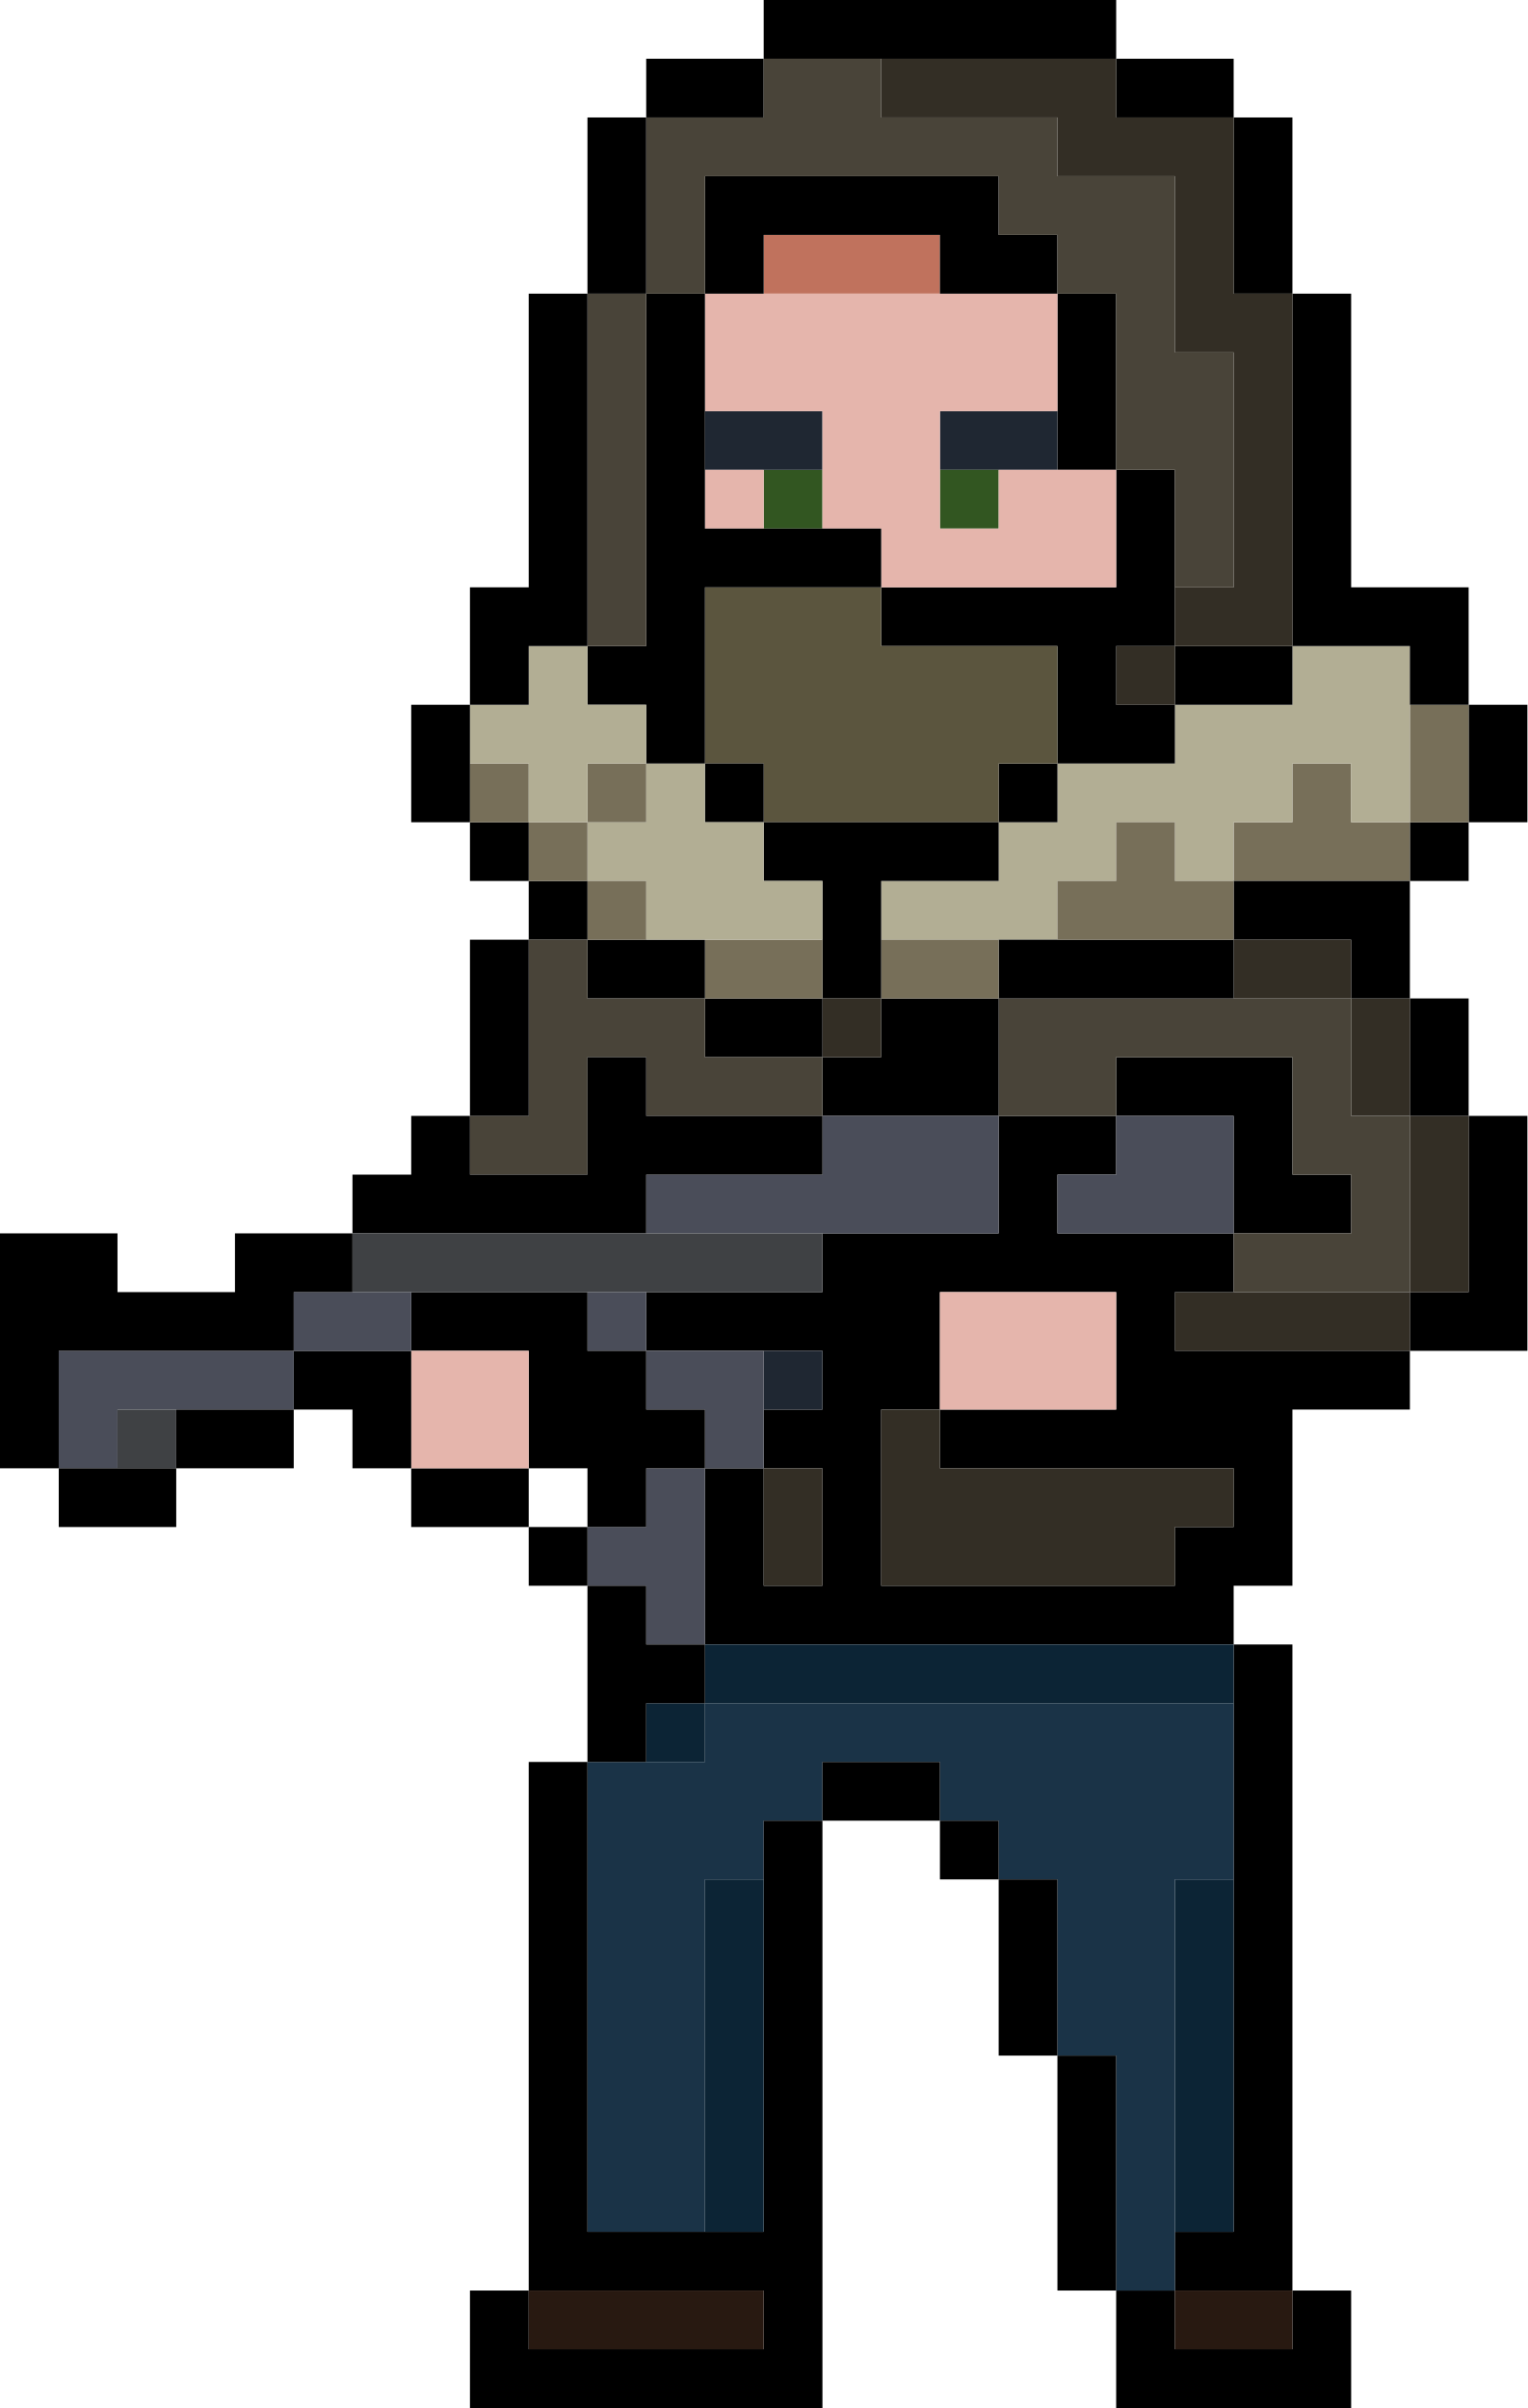
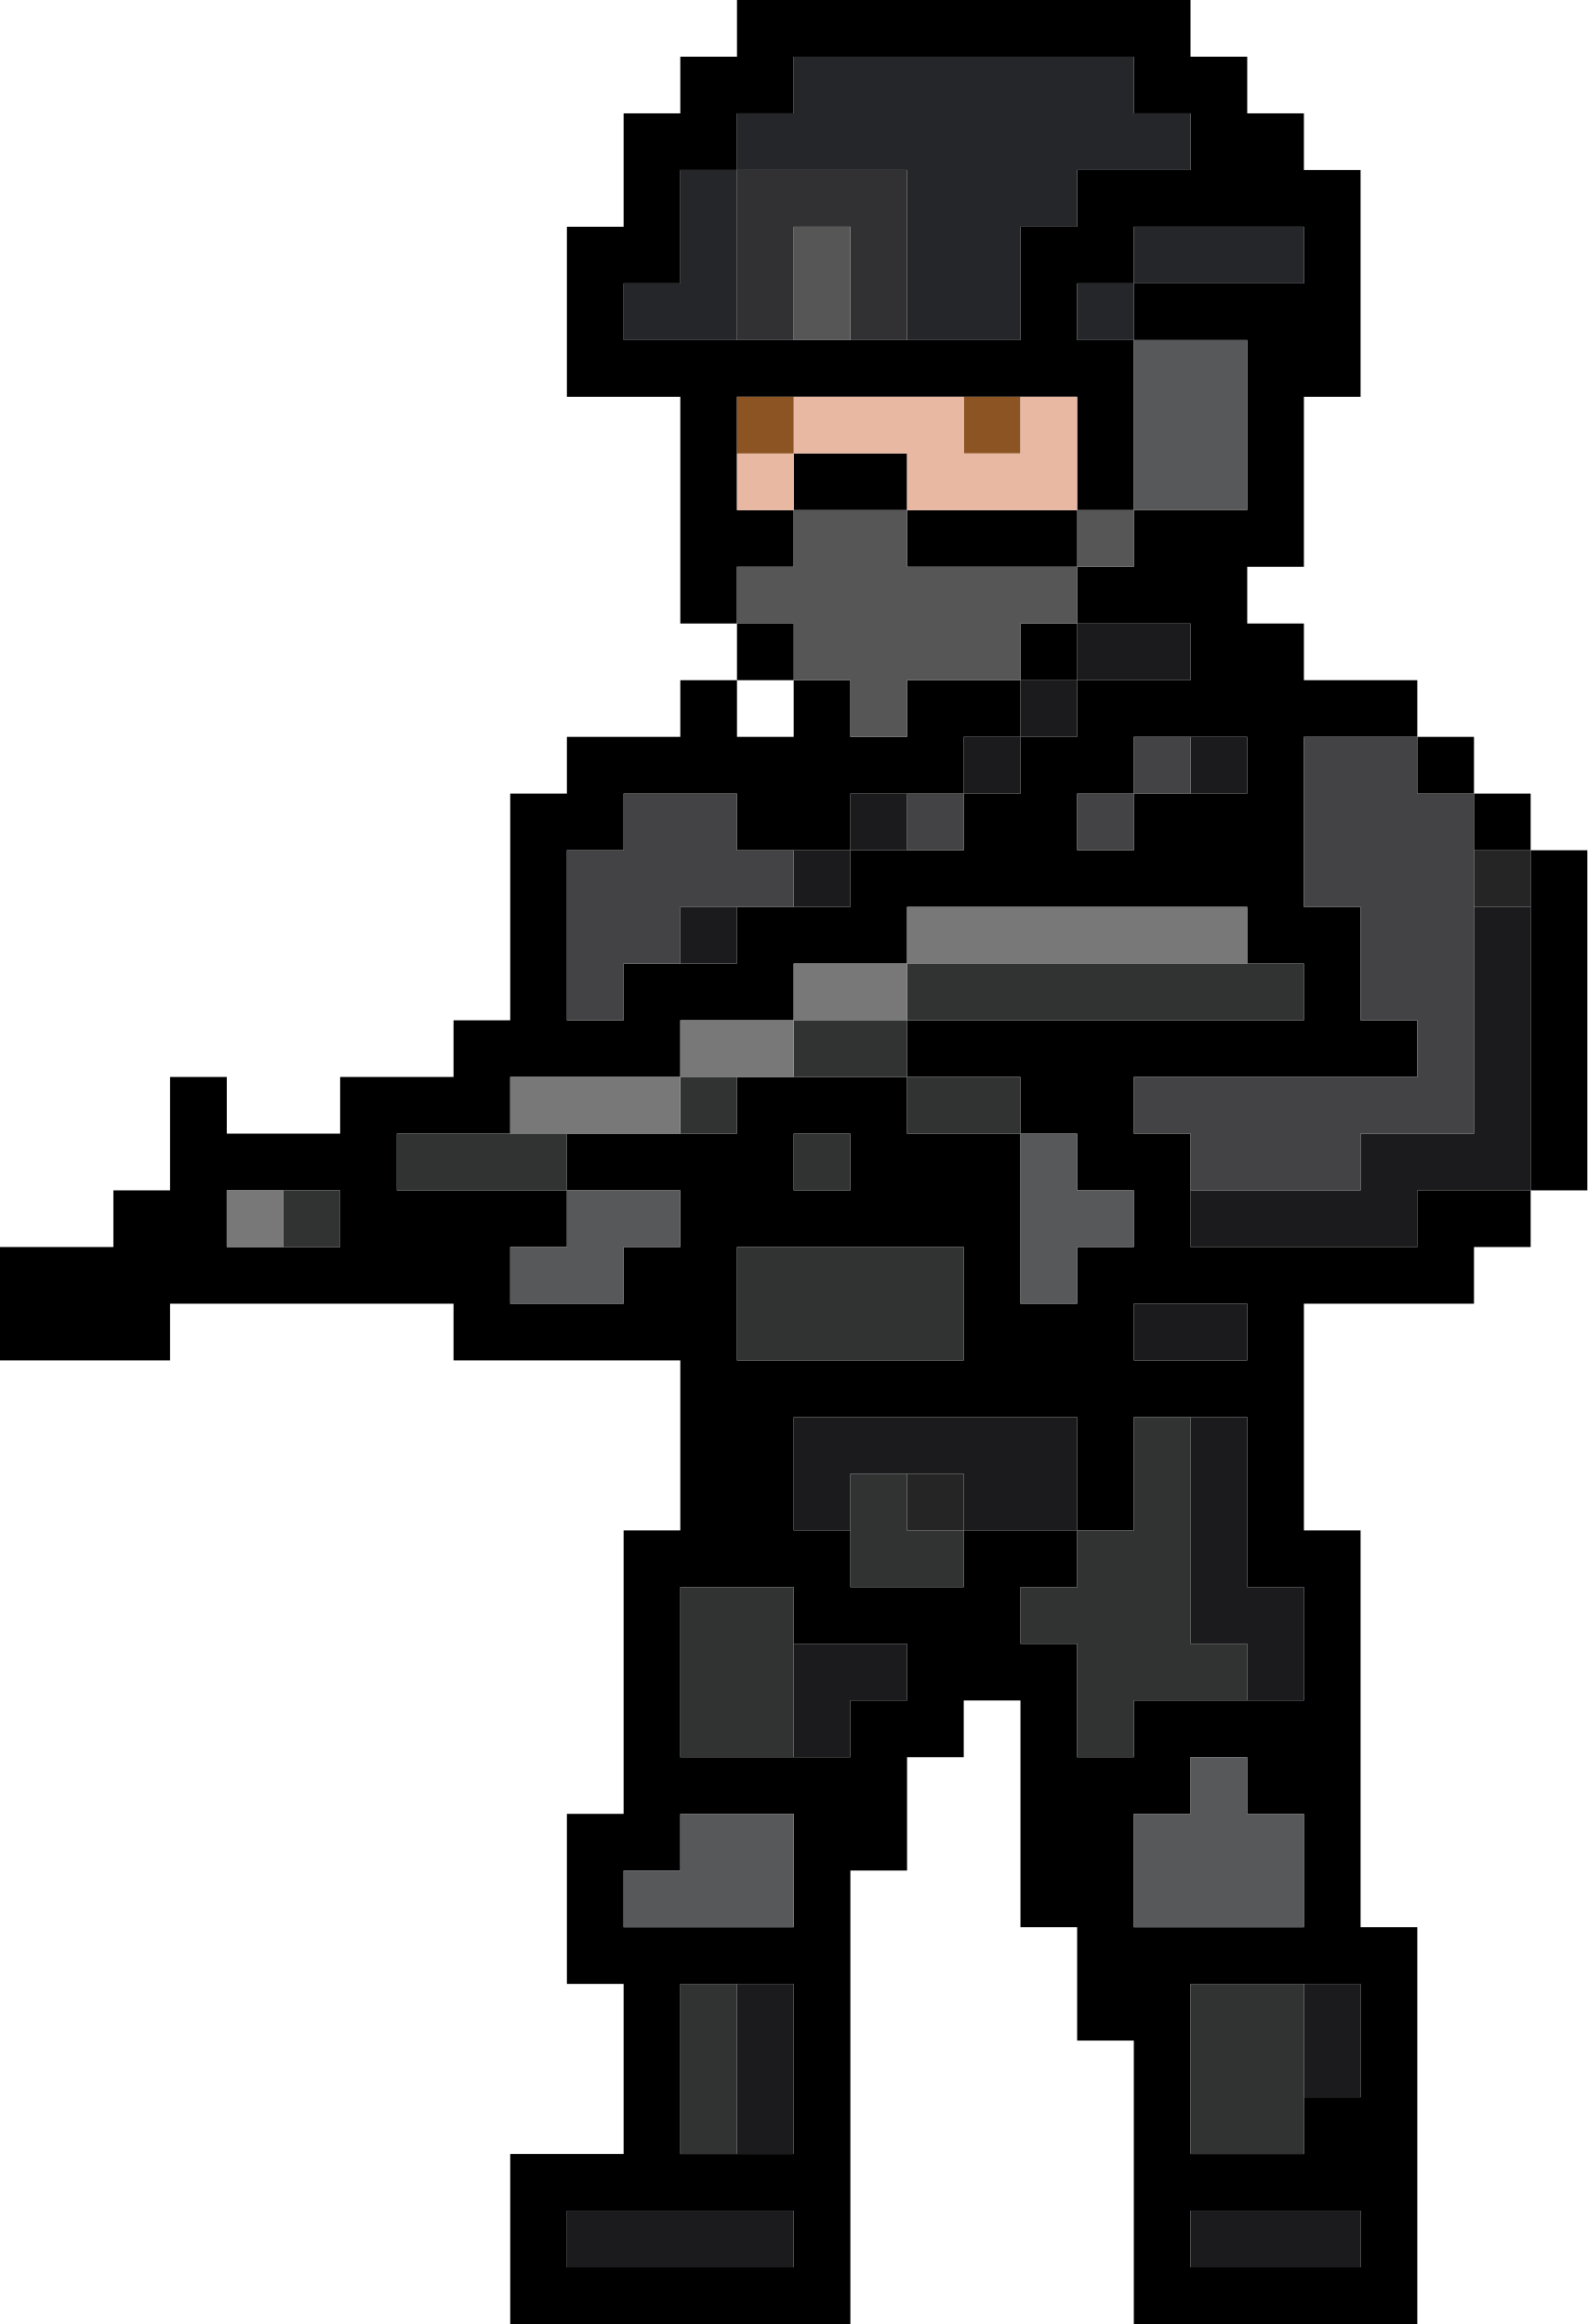
- <svg xmlns="http://www.w3.org/2000/svg" id="Layer_1" version="1.1" viewBox="0 0 52 82">
+ <svg xmlns="http://www.w3.org/2000/svg" id="Layer_1" data-name="Layer 1" viewBox="0 0 56 82">
  <defs>
    <style>
-       .st0 {
+       .cls-1 {
+         fill: #252525;
+       }
+ 
+       .cls-2 {
+         fill: #57585a;
+       }
+ 
+       .cls-3 {
+         fill: #313133;
+       }
+ 
+       .cls-4 {
+         fill: #787878;
+       }
+ 
+       .cls-5 {
+         fill: #1b1b1d;
+       }
+ 
+       .cls-6 {
        fill: none;
      }

-       .st1 {
-         fill: #325621;
+       .cls-7 {
+         fill: #565656;
      }

-       .st2 {
-         fill: #3f4144;
+       .cls-8 {
+         fill: #313332;
      }

-       .st3 {
-         fill: #4a4d59;
+       .cls-9 {
+         fill: #e8b8a3;
      }

-       .st4 {
-         fill: #1a3347;
+       .cls-10 {
+         fill: #8c5422;
      }

-       .st5 {
-         fill: #494439;
+       .cls-11 {
+         fill: #252629;
      }

-       .st6 {
-         fill: #281911;
-       }
- 
-       .st7 {
-         fill: #5b553e;
-       }
- 
-       .st8 {
-         fill: #b2ae94;
-       }
- 
-       .st9 {
-         fill: #c0725d;
-       }
- 
-       .st10 {
-         fill: #0c2435;
-       }
- 
-       .st11 {
-         fill: #332e25;
-       }
- 
-       .st12 {
-         fill: #1f2732;
-       }
- 
-       .st13 {
-         fill: #e5b5ac;
-       }
- 
-       .st14 {
-         fill: #776f59;
+       .cls-12 {
+         fill: #434345;
      }
    </style>
  </defs>
-   <rect class="st0" x="40" y="44" width="2" height="2" />
-   <rect class="st0" x="18" y="50" width="2" height="2" />
-   <polygon points="50 42 50 44 48 44 48 46 50 46 52 46 52 44 52 42 52 40 52 38 50 38 50 40 50 42" />
-   <polygon points="50 24 50 26 50 28 52 28 52 26 52 24 50 24" />
-   <polygon class="st11" points="48 40 48 42 48 44 50 44 50 42 50 40 50 38 48 38 48 40" />
-   <polygon points="48 38 50 38 50 36 50 34 48 34 48 36 48 38" />
-   <rect x="48" y="28" width="2" height="2" />
-   <polygon class="st14" points="50 24 48 24 48 26 48 28 50 28 50 26 50 24" />
-   <polygon class="st11" points="45.3 44 42.7 44 40 44 40 46 42.7 46 45.3 46 48 46 48 44 45.3 44" />
-   <polygon class="st11" points="46 36 46 38 48 38 48 36 48 34 46 34 46 36" />
-   <polygon class="st14" points="46 28 46 26 44 26 44 28 42 28 42 30 44 30 46 30 48 30 48 28 46 28" />
-   <polygon class="st8" points="46 22 44 22 44 24 42 24 40 24 40 26 38 26 36 26 36 28 34 28 34 30 32 30 30 30 30 32 32 32 34 32 36 32 36 30 38 30 38 28 40 28 40 30 42 30 42 28 44 28 44 26 46 26 46 28 48 28 48 26 48 24 48 22 46 22" />
-   <path d="M44,46h-4v-2h2v-2h-6v-2h2v-2h-4v4h-6v2h-6v2h6v2h-2v2h2v4h-2v-4h-2v6h18v-2h2v-6h4v-2h-4ZM42,52h-2v2h-10v-6h2v-4h6v4h-6v2h10v2Z" />
-   <polygon points="46 42 46 40 44 40 44 38 44 36 42 36 40 36 38 36 38 38 40 38 42 38 42 40 42 42 44 42 46 42" />
-   <polygon points="44 30 42 30 42 32 44 32 46 32 46 34 48 34 48 32 48 30 46 30 44 30" />
-   <polygon points="44 14 44 16 44 18 44 20 44 22 46 22 48 22 48 24 50 24 50 22 50 20 48 20 46 20 46 18 46 16 46 14 46 12 46 10 44 10 44 12 44 14" />
-   <polygon points="42 80 40 80 40 78 38 78 38 80 38 82 40 82 42 82 44 82 46 82 46 80 46 78 44 78 44 80 42 80" />
-   <polygon points="42 60 42 62 42 64 42 66 42 68 42 70 42 72 42 74 42 76 40 76 40 78 42 78 44 78 44 76 44 74 44 72 44 70 44 68 44 66 44 64 44 62 44 60 44 58 44 56 42 56 42 58 42 60" />
-   <polygon class="st5" points="42 34 40 34 38 34 36 34 34 34 34 36 34 38 36 38 38 38 38 36 40 36 42 36 44 36 44 38 44 40 46 40 46 42 44 42 42 42 42 44 44 44 46 44 48 44 48 42 48 40 48 38 46 38 46 36 46 34 44 34 42 34" />
-   <polygon class="st11" points="44 34 46 34 46 32 44 32 42 32 42 34 44 34" />
-   <polygon points="42 8 42 10 44 10 44 8 44 6 44 4 42 4 42 6 42 8" />
-   <polygon class="st6" points="40 78 40 80 42 80 44 80 44 78 42 78 40 78" />
-   <polygon class="st10" points="40 66 40 68 40 70 40 72 40 74 40 76 42 76 42 74 42 72 42 70 42 68 42 66 42 64 40 64 40 66" />
-   <polygon class="st3" points="42 38 40 38 38 38 38 40 36 40 36 42 38 42 40 42 42 42 42 40 42 38" />
-   <polygon points="42 24 44 24 44 22 42 22 40 22 40 24 42 24" />
-   <polygon class="st4" points="40 76 40 74 40 72 40 70 40 68 40 66 40 64 42 64 42 62 42 60 42 58 40 58 38 58 36 58 34 58 32 58 30 58 28 58 26 58 24 58 24 60 22 60 20 60 20 62 20 64 20 66 20 68 20 70 20 72 20 74 20 76 22 76 24 76 24 74 24 72 24 70 24 68 24 66 24 64 26 64 26 62 28 62 28 60 30 60 32 60 32 62 34 62 34 64 36 64 36 66 36 68 36 70 38 70 38 72 38 74 38 76 38 78 40 78 40 76" />
-   <polygon class="st10" points="38 56 36 56 34 56 32 56 30 56 28 56 26 56 24 56 24 58 26 58 28 58 30 58 32 58 34 58 36 58 38 58 40 58 42 58 42 56 40 56 38 56" />
-   <polygon class="st11" points="38 50 36 50 34 50 32 50 32 48 30 48 30 50 30 52 30 54 32 54 34 54 36 54 38 54 40 54 40 52 42 52 42 50 40 50 38 50" />
-   <polygon points="38 32 36 32 34 32 34 34 36 34 38 34 40 34 42 34 42 32 40 32 38 32" />
-   <polygon class="st14" points="40 28 38 28 38 30 36 30 36 32 38 32 40 32 42 32 42 30 40 30 40 28" />
-   <rect class="st11" x="38" y="22" width="2" height="2" />
-   <polygon points="38 20 36 20 34 20 32 20 30 20 30 22 32 22 34 22 36 22 36 24 36 26 38 26 40 26 40 24 38 24 38 22 40 22 40 20 40 18 40 16 38 16 38 18 38 20" />
-   <polygon points="40 4 42 4 42 2 40 2 38 2 38 4 40 4" />
-   <polygon points="38 74 38 72 38 70 36 70 36 72 36 74 36 76 36 78 38 78 38 76 38 74" />
-   <polygon points="36 14 36 16 38 16 38 14 38 12 38 10 36 10 36 12 36 14" />
-   <polygon points="36 66 36 64 34 64 34 66 34 68 34 70 36 70 36 68 36 66" />
-   <polygon class="st13" points="36 48 38 48 38 46 38 44 36 44 34 44 32 44 32 46 32 48 34 48 36 48" />
-   <rect x="34" y="26" width="2" height="2" />
-   <polygon class="st7" points="36 22 34 22 32 22 30 22 30 20 28 20 26 20 24 20 24 22 24 24 24 26 26 26 26 28 28 28 30 28 32 28 34 28 34 26 36 26 36 24 36 22" />
-   <polygon class="st12" points="34 14 32 14 32 16 34 16 36 16 36 14 34 14" />
-   <polygon class="st11" points="34 2 32 2 30 2 30 4 32 4 34 4 36 4 36 6 38 6 40 6 40 8 40 10 40 12 42 12 42 14 42 16 42 18 42 20 40 20 40 22 42 22 44 22 44 20 44 18 44 16 44 14 44 12 44 10 42 10 42 8 42 6 42 4 40 4 38 4 38 2 36 2 34 2" />
-   <rect x="32" y="62" width="2" height="2" />
-   <polygon points="34 34 32 34 30 34 30 36 28 36 28 38 30 38 32 38 34 38 34 36 34 34" />
-   <rect class="st1" x="32" y="16" width="2" height="2" />
-   <polygon points="30 60 28 60 28 62 30 62 32 62 32 60 30 60" />
-   <polygon class="st3" points="30 38 28 38 28 40 26 40 24 40 22 40 22 42 24 42 26 42 28 42 30 42 32 42 34 42 34 40 34 38 32 38 30 38" />
-   <polygon class="st14" points="32 34 34 34 34 32 32 32 30 32 30 34 32 34" />
-   <polygon points="30 28 28 28 26 28 26 30 28 30 28 32 28 34 30 34 30 32 30 30 32 30 34 30 34 28 32 28 30 28" />
-   <polygon class="st9" points="30 8 28 8 26 8 26 10 28 10 30 10 32 10 32 8 30 8" />
-   <rect class="st11" x="28" y="34" width="2" height="2" />
-   <polygon points="30 2 32 2 34 2 36 2 38 2 38 0 36 0 34 0 32 0 30 0 28 0 26 0 26 2 28 2 30 2" />
-   <polygon points="26 64 26 66 26 68 26 70 26 72 26 74 26 76 24 76 22 76 20 76 20 74 20 72 20 70 20 68 20 66 20 64 20 62 20 60 18 60 18 62 18 64 18 66 18 68 18 70 18 72 18 74 18 76 18 78 20 78 22 78 24 78 26 78 26 80 24 80 22 80 20 80 18 80 18 78 16 78 16 80 16 82 18 82 20 82 22 82 24 82 26 82 28 82 28 80 28 78 28 76 28 74 28 72 28 70 28 68 28 66 28 64 28 62 26 62 26 64" />
-   <polygon class="st11" points="26 54 28 54 28 52 28 50 26 50 26 52 26 54" />
-   <rect class="st12" x="26" y="46" width="2" height="2" />
-   <polygon points="26 34 24 34 24 36 26 36 28 36 28 34 26 34" />
-   <polygon class="st14" points="28 34 28 32 26 32 24 32 24 34 26 34 28 34" />
-   <rect class="st1" x="26" y="16" width="2" height="2" />
-   <polygon class="st12" points="28 16 28 14 26 14 24 14 24 16 26 16 28 16" />
-   <polygon class="st10" points="26 74 26 72 26 70 26 68 26 66 26 64 24 64 24 66 24 68 24 70 24 72 24 74 24 76 26 76 26 74" />
-   <rect x="24" y="26" width="2" height="2" />
-   <rect class="st13" x="24" y="16" width="2" height="2" />
-   <polygon class="st13" points="24 14 26 14 28 14 28 16 28 18 30 18 30 20 32 20 34 20 36 20 38 20 38 18 38 16 36 16 34 16 34 18 32 18 32 16 32 14 34 14 36 14 36 12 36 10 34 10 32 10 30 10 28 10 26 10 24 10 24 12 24 14" />
-   <polygon points="26 8 28 8 30 8 32 8 32 10 34 10 36 10 36 8 34 8 34 6 32 6 30 6 28 6 26 6 24 6 24 8 24 10 26 10 26 8" />
-   <polygon points="26 4 26 2 24 2 22 2 22 4 24 4 26 4" />
-   <rect class="st10" x="22" y="58" width="2" height="2" />
-   <polygon class="st3" points="22 56 24 56 24 54 24 52 24 50 22 50 22 52 20 52 20 54 22 54 22 56" />
-   <polygon class="st3" points="24 48 24 50 26 50 26 48 26 46 24 46 22 46 22 48 24 48" />
-   <polygon points="22 32 20 32 20 34 22 34 24 34 24 32 22 32" />
-   <polygon class="st8" points="22 32 24 32 26 32 28 32 28 30 26 30 26 28 24 28 24 26 22 26 22 28 20 28 20 30 22 30 22 32" />
-   <polygon points="24 24 24 22 24 20 26 20 28 20 30 20 30 18 28 18 26 18 24 18 24 16 24 14 24 12 24 10 22 10 22 12 22 14 22 16 22 18 22 20 22 22 20 22 20 24 22 24 22 26 24 26 24 24" />
-   <polygon class="st5" points="22 8 22 10 24 10 24 8 24 6 26 6 28 6 30 6 32 6 34 6 34 8 36 8 36 10 38 10 38 12 38 14 38 16 40 16 40 18 40 20 42 20 42 18 42 16 42 14 42 12 40 12 40 10 40 8 40 6 38 6 36 6 36 4 34 4 32 4 30 4 30 2 28 2 26 2 26 4 24 4 22 4 22 6 22 8" />
-   <polygon points="22 58 24 58 24 56 22 56 22 54 20 54 20 56 20 58 20 60 22 60 22 58" />
-   <rect class="st3" x="20" y="44" width="2" height="2" />
-   <rect class="st14" x="20" y="30" width="2" height="2" />
-   <rect class="st14" x="20" y="26" width="2" height="2" />
-   <polygon class="st5" points="20 14 20 16 20 18 20 20 20 22 22 22 22 20 22 18 22 16 22 14 22 12 22 10 20 10 20 12 20 14" />
-   <polygon points="22 8 22 6 22 4 20 4 20 6 20 8 20 10 22 10 22 8" />
-   <polygon class="st6" points="20 80 22 80 24 80 26 80 26 78 24 78 22 78 20 78 18 78 18 80 20 80" />
-   <rect x="18" y="52" width="2" height="2" />
-   <polygon points="20 44 18 44 16 44 14 44 14 46 16 46 18 46 18 48 18 50 20 50 20 52 22 52 22 50 24 50 24 48 22 48 22 46 20 46 20 44" />
-   <rect x="18" y="30" width="2" height="2" />
-   <rect class="st14" x="18" y="28" width="2" height="2" />
-   <polygon points="16 50 14 50 14 52 16 52 18 52 18 50 16 50" />
-   <polygon class="st13" points="18 50 18 48 18 46 16 46 14 46 14 48 14 50 16 50 18 50" />
-   <polygon class="st5" points="18 40 20 40 20 38 20 36 22 36 22 38 24 38 26 38 28 38 28 36 26 36 24 36 24 34 22 34 20 34 20 32 18 32 18 34 18 36 18 38 16 38 16 40 18 40" />
-   <polygon points="18 36 18 34 18 32 16 32 16 34 16 36 16 38 18 38 18 36" />
-   <rect x="16" y="28" width="2" height="2" />
-   <rect class="st14" x="16" y="26" width="2" height="2" />
-   <polygon class="st8" points="18 26 18 28 20 28 20 26 22 26 22 24 20 24 20 22 18 22 18 24 16 24 16 26 18 26" />
-   <polygon points="18 22 20 22 20 20 20 18 20 16 20 14 20 12 20 10 18 10 18 12 18 14 18 16 18 18 18 20 16 20 16 22 16 24 18 24 18 22" />
-   <polygon points="16 42 18 42 20 42 22 42 22 40 24 40 26 40 28 40 28 38 26 38 24 38 22 38 22 36 20 36 20 38 20 40 18 40 16 40 16 38 14 38 14 40 12 40 12 42 14 42 16 42" />
-   <polygon points="16 24 14 24 14 26 14 28 16 28 16 26 16 24" />
-   <polygon points="14 46 12 46 10 46 10 48 12 48 12 50 14 50 14 48 14 46" />
-   <polygon class="st3" points="12 44 10 44 10 46 12 46 14 46 14 44 12 44" />
-   <polygon class="st2" points="14 44 16 44 18 44 20 44 22 44 24 44 26 44 28 44 28 42 26 42 24 42 22 42 20 42 18 42 16 42 14 42 12 42 12 44 14 44" />
-   <polygon class="st3" points="8 46 6 46 4 46 2 46 2 48 2 50 4 50 4 48 6 48 8 48 10 48 10 46 8 46" />
-   <polygon points="6 48 6 50 8 50 10 50 10 48 8 48 6 48" />
-   <rect class="st2" x="4" y="48" width="2" height="2" />
-   <polygon points="2 50 2 52 4 52 6 52 6 50 4 50 2 50" />
-   <polygon points="2 46 4 46 6 46 8 46 10 46 10 44 12 44 12 42 10 42 8 42 8 44 6 44 4 44 4 42 2 42 0 42 0 44 0 46 0 48 0 50 2 50 2 48 2 46" />
+   <rect class="cls-6" x="26" y="24" width="2" height="2" />
+   <polygon points="54 30 54 32 54 34 54 36 54 38 54 40 54 42 56 42 56 40 56 38 56 36 56 34 56 32 56 30 54 30" />
+   <polygon class="cls-5" points="54 38 54 36 54 34 54 32 52 32 52 34 52 36 52 38 52 40 50 40 48 40 48 42 46 42 44 42 42 42 42 44 44 44 46 44 48 44 50 44 50 42 52 42 54 42 54 40 54 38" />
+   <rect class="cls-1" x="52" y="30" width="2" height="2" />
+   <rect x="52" y="28" width="2" height="2" />
+   <path d="M50,42v2h-8v-4h-2v-2h10v-2h-2v-4h-2v-6h4v-2h-4v-2h-2v-2h2v-6h2V6h-2v-2h-2v-2h-2V0h-16v2h-2v2h-2v4h-2v6h4v8h2v-2h2v-2h-2v-4h12v4h2v-6h-2v-2h2v-2h6v2h-6v2h4v6h-4v2h-2v2h4v2h-4v2h-2v2h-2v2h-4v2h-4v2h-4v2h-2v-6h2v-2h4v2h4v-2h4v-2h2v-2h-4v2h-2v-2h-2v2h-2v-2h-2v2h-4v2h-2v8h-2v2h-4v2h-4v-2h-2v4h-2v2H0v4h6v-2h10v2h8v6h-2v10h-2v6h2v6h-4v6h12v-16h2v-4h2v-2h2v8h2v4h2v10h10v-14h-2v-14h-2v-8h6v-2h2v-2h-4ZM40,6h-2v2h-2v4h-14v-2h2v-4h2v-2h2v-2h12v2h2v2h-2ZM40,28v-2h4v2h-4v2h-2v-2h2ZM10,44h-2v-2h4v2h-2ZM20,46h-2v-2h2v-2h-6v-2h4v-2h6v-2h4v-2h4v-2h12v2h2v2h-14v2h4v2h2v2h2v2h-2v2h-2v-6h-4v-2h-6v2h-6v2h4v2h-2v2h-2ZM28,40h2v2h-2v-2ZM26,46v-2h8v4h-8v-2ZM28,80h-8v-2h8v2ZM28,72v4h-4v-6h4v2ZM28,68h-6v-2h2v-2h4v4ZM30,60v2h-6v-6h4v2h4v2h-2ZM48,80h-6v-2h6v2ZM48,72v2h-2v2h-4v-6h6v2ZM46,66v2h-6v-4h2v-2h2v2h2v2ZM44,52v4h2v4h-6v2h-2v-4h-2v-2h2v-2h-4v2h-4v-2h-2v-4h10v4h2v-4h4v2ZM44,48h-4v-2h4v2Z" />
+   <rect x="50" y="26" width="2" height="2" />
+   <polygon class="cls-5" points="46 72 46 74 48 74 48 72 48 70 46 70 46 72" />
+   <polygon class="cls-12" points="46 26 46 28 46 30 46 32 48 32 48 34 48 36 50 36 50 38 48 38 46 38 44 38 42 38 40 38 40 40 42 40 42 42 44 42 46 42 48 42 48 40 50 40 52 40 52 38 52 36 52 34 52 32 52 30 52 28 50 28 50 26 48 26 46 26" />
+   <polygon class="cls-5" points="44 78 42 78 42 80 44 80 46 80 48 80 48 78 46 78 44 78" />
+   <polygon class="cls-8" points="46 70 44 70 42 70 42 72 42 74 42 76 44 76 46 76 46 74 46 72 46 70" />
+   <polygon class="cls-2" points="44 62 42 62 42 64 40 64 40 66 40 68 42 68 44 68 46 68 46 66 46 64 44 64 44 62" />
+   <polygon class="cls-8" points="42 58 42 56 42 54 42 52 42 50 40 50 40 52 40 54 38 54 38 56 36 56 36 58 38 58 38 60 38 62 40 62 40 60 42 60 44 60 44 58 42 58" />
+   <polygon class="cls-5" points="42 52 42 54 42 56 42 58 44 58 44 60 46 60 46 58 46 56 44 56 44 54 44 52 44 50 42 50 42 52" />
+   <rect class="cls-5" x="42" y="26" width="2" height="2" />
+   <polygon class="cls-2" points="44 18 44 16 44 14 44 12 42 12 40 12 40 14 40 16 40 18 42 18 44 18" />
+   <polygon class="cls-11" points="44 10 46 10 46 8 44 8 42 8 40 8 40 10 42 10 44 10" />
+   <polygon class="cls-5" points="40 46 40 48 42 48 44 48 44 46 42 46 40 46" />
+   <rect class="cls-12" x="40" y="26" width="2" height="2" />
+   <polygon class="cls-11" points="40 4 40 2 38 2 36 2 34 2 32 2 30 2 28 2 28 4 26 4 26 6 28 6 30 6 32 6 32 8 32 10 32 12 34 12 36 12 36 10 36 8 38 8 38 6 40 6 42 6 42 4 40 4" />
+   <rect class="cls-12" x="38" y="28" width="2" height="2" />
+   <polygon class="cls-5" points="40 24 42 24 42 22 40 22 38 22 38 24 40 24" />
+   <rect class="cls-7" x="38" y="18" width="2" height="2" />
+   <rect class="cls-11" x="38" y="10" width="2" height="2" />
+   <polygon class="cls-5" points="38 50 36 50 34 50 32 50 30 50 28 50 28 52 28 54 30 54 30 52 32 52 34 52 34 54 36 54 38 54 38 52 38 50" />
+   <polygon class="cls-2" points="36 44 36 46 38 46 38 44 40 44 40 42 38 42 38 40 36 40 36 42 36 44" />
+   <rect class="cls-5" x="36" y="24" width="2" height="2" />
+   <rect x="36" y="22" width="2" height="2" />
+   <polygon class="cls-4" points="36 34 38 34 40 34 42 34 44 34 44 32 42 32 40 32 38 32 36 32 34 32 32 32 32 34 34 34 36 34" />
+   <rect class="cls-5" x="34" y="26" width="2" height="2" />
+   <polygon points="34 18 32 18 32 20 34 20 36 20 38 20 38 18 36 18 34 18" />
+   <rect class="cls-10" x="34" y="14" width="2" height="2" />
+   <rect class="cls-1" x="32" y="52" width="2" height="2" />
+   <polygon class="cls-8" points="34 40 36 40 36 38 34 38 32 38 32 40 34 40" />
+   <polygon class="cls-8" points="34 36 36 36 38 36 40 36 42 36 44 36 46 36 46 34 44 34 42 34 40 34 38 34 36 34 34 34 32 34 32 36 34 36" />
+   <rect class="cls-12" x="32" y="28" width="2" height="2" />
+   <polygon class="cls-5" points="30 58 28 58 28 60 28 62 30 62 30 60 32 60 32 58 30 58" />
+   <polygon class="cls-8" points="32 52 30 52 30 54 30 56 32 56 34 56 34 54 32 54 32 52" />
+   <polygon class="cls-4" points="32 36 32 34 30 34 28 34 28 36 30 36 32 36" />
+   <rect class="cls-5" x="30" y="28" width="2" height="2" />
+   <polygon points="32 18 32 16 30 16 28 16 28 18 30 18 32 18" />
+   <polygon class="cls-3" points="32 8 32 6 30 6 28 6 26 6 26 8 26 10 26 12 28 12 28 10 28 8 30 8 30 10 30 12 32 12 32 10 32 8" />
+   <polygon class="cls-8" points="30 48 32 48 34 48 34 46 34 44 32 44 30 44 28 44 26 44 26 46 26 48 28 48 30 48" />
+   <rect class="cls-8" x="28" y="40" width="2" height="2" />
+   <polygon class="cls-8" points="30 38 32 38 32 36 30 36 28 36 28 38 30 38" />
+   <rect class="cls-5" x="28" y="30" width="2" height="2" />
+   <polygon class="cls-7" points="28 24 30 24 30 26 32 26 32 24 34 24 36 24 36 22 38 22 38 20 36 20 34 20 32 20 32 18 30 18 28 18 28 20 26 20 26 22 28 22 28 24" />
+   <polygon class="cls-9" points="30 16 32 16 32 18 34 18 36 18 38 18 38 16 38 14 36 14 36 16 34 16 34 14 32 14 30 14 28 14 28 16 30 16" />
+   <polygon class="cls-7" points="30 8 28 8 28 10 28 12 30 12 30 10 30 8" />
+   <polygon class="cls-5" points="26 72 26 74 26 76 28 76 28 74 28 72 28 70 26 70 26 72" />
+   <polygon class="cls-2" points="26 64 24 64 24 66 22 66 22 68 24 68 26 68 28 68 28 66 28 64 26 64" />
+   <polygon class="cls-8" points="28 58 28 56 26 56 24 56 24 58 24 60 24 62 26 62 28 62 28 60 28 58" />
+   <polygon class="cls-4" points="28 38 28 36 26 36 24 36 24 38 26 38 28 38" />
+   <polygon class="cls-12" points="26 30 26 28 24 28 22 28 22 30 20 30 20 32 20 34 20 36 22 36 22 34 24 34 24 32 26 32 28 32 28 30 26 30" />
+   <rect x="26" y="22" width="2" height="2" />
+   <rect class="cls-9" x="26" y="16" width="2" height="2" />
+   <rect class="cls-10" x="26" y="14" width="2" height="2" />
+   <polygon class="cls-5" points="24 78 22 78 20 78 20 80 22 80 24 80 26 80 28 80 28 78 26 78 24 78" />
+   <polygon class="cls-8" points="26 72 26 70 24 70 24 72 24 74 24 76 26 76 26 74 26 72" />
+   <rect class="cls-8" x="24" y="38" width="2" height="2" />
+   <rect class="cls-5" x="24" y="32" width="2" height="2" />
+   <polygon class="cls-11" points="26 8 26 6 24 6 24 8 24 10 22 10 22 12 24 12 26 12 26 10 26 8" />
+   <polygon class="cls-2" points="24 44 24 42 22 42 20 42 20 44 18 44 18 46 20 46 22 46 22 44 24 44" />
+   <polygon class="cls-4" points="22 40 24 40 24 38 22 38 20 38 18 38 18 40 20 40 22 40" />
+   <polygon class="cls-8" points="18 40 16 40 14 40 14 42 16 42 18 42 20 42 20 40 18 40" />
+   <rect class="cls-8" x="10" y="42" width="2" height="2" />
+   <rect class="cls-4" x="8" y="42" width="2" height="2" />
</svg>
